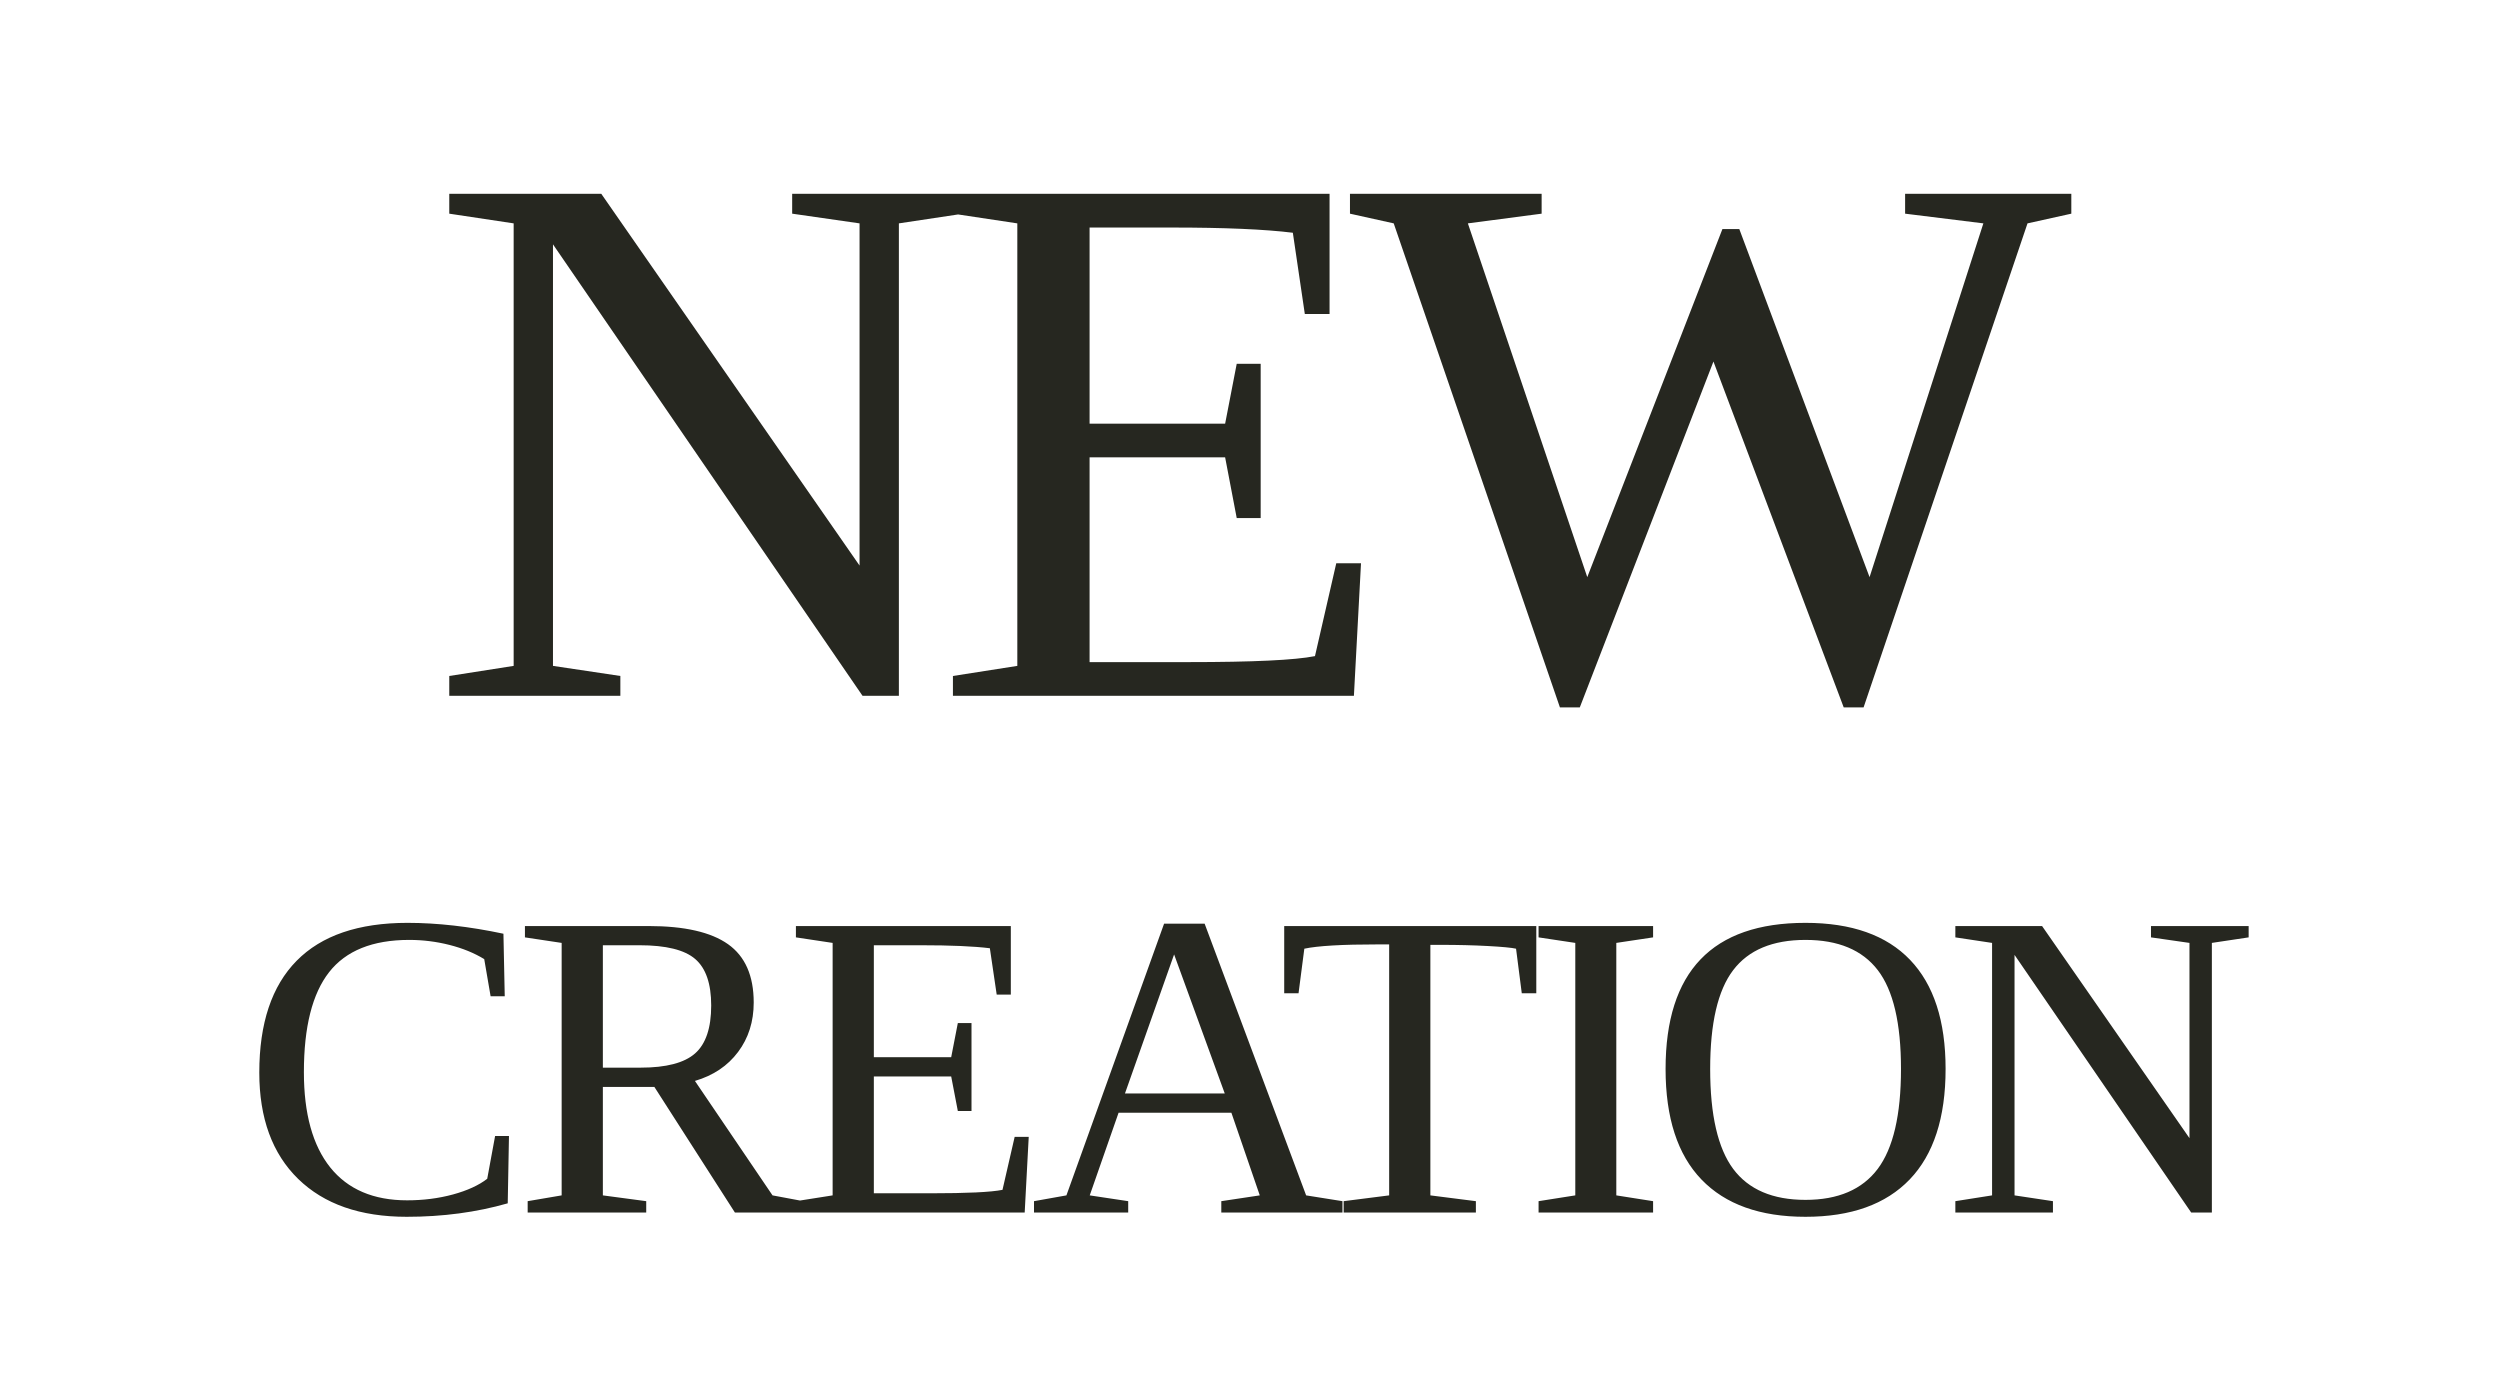
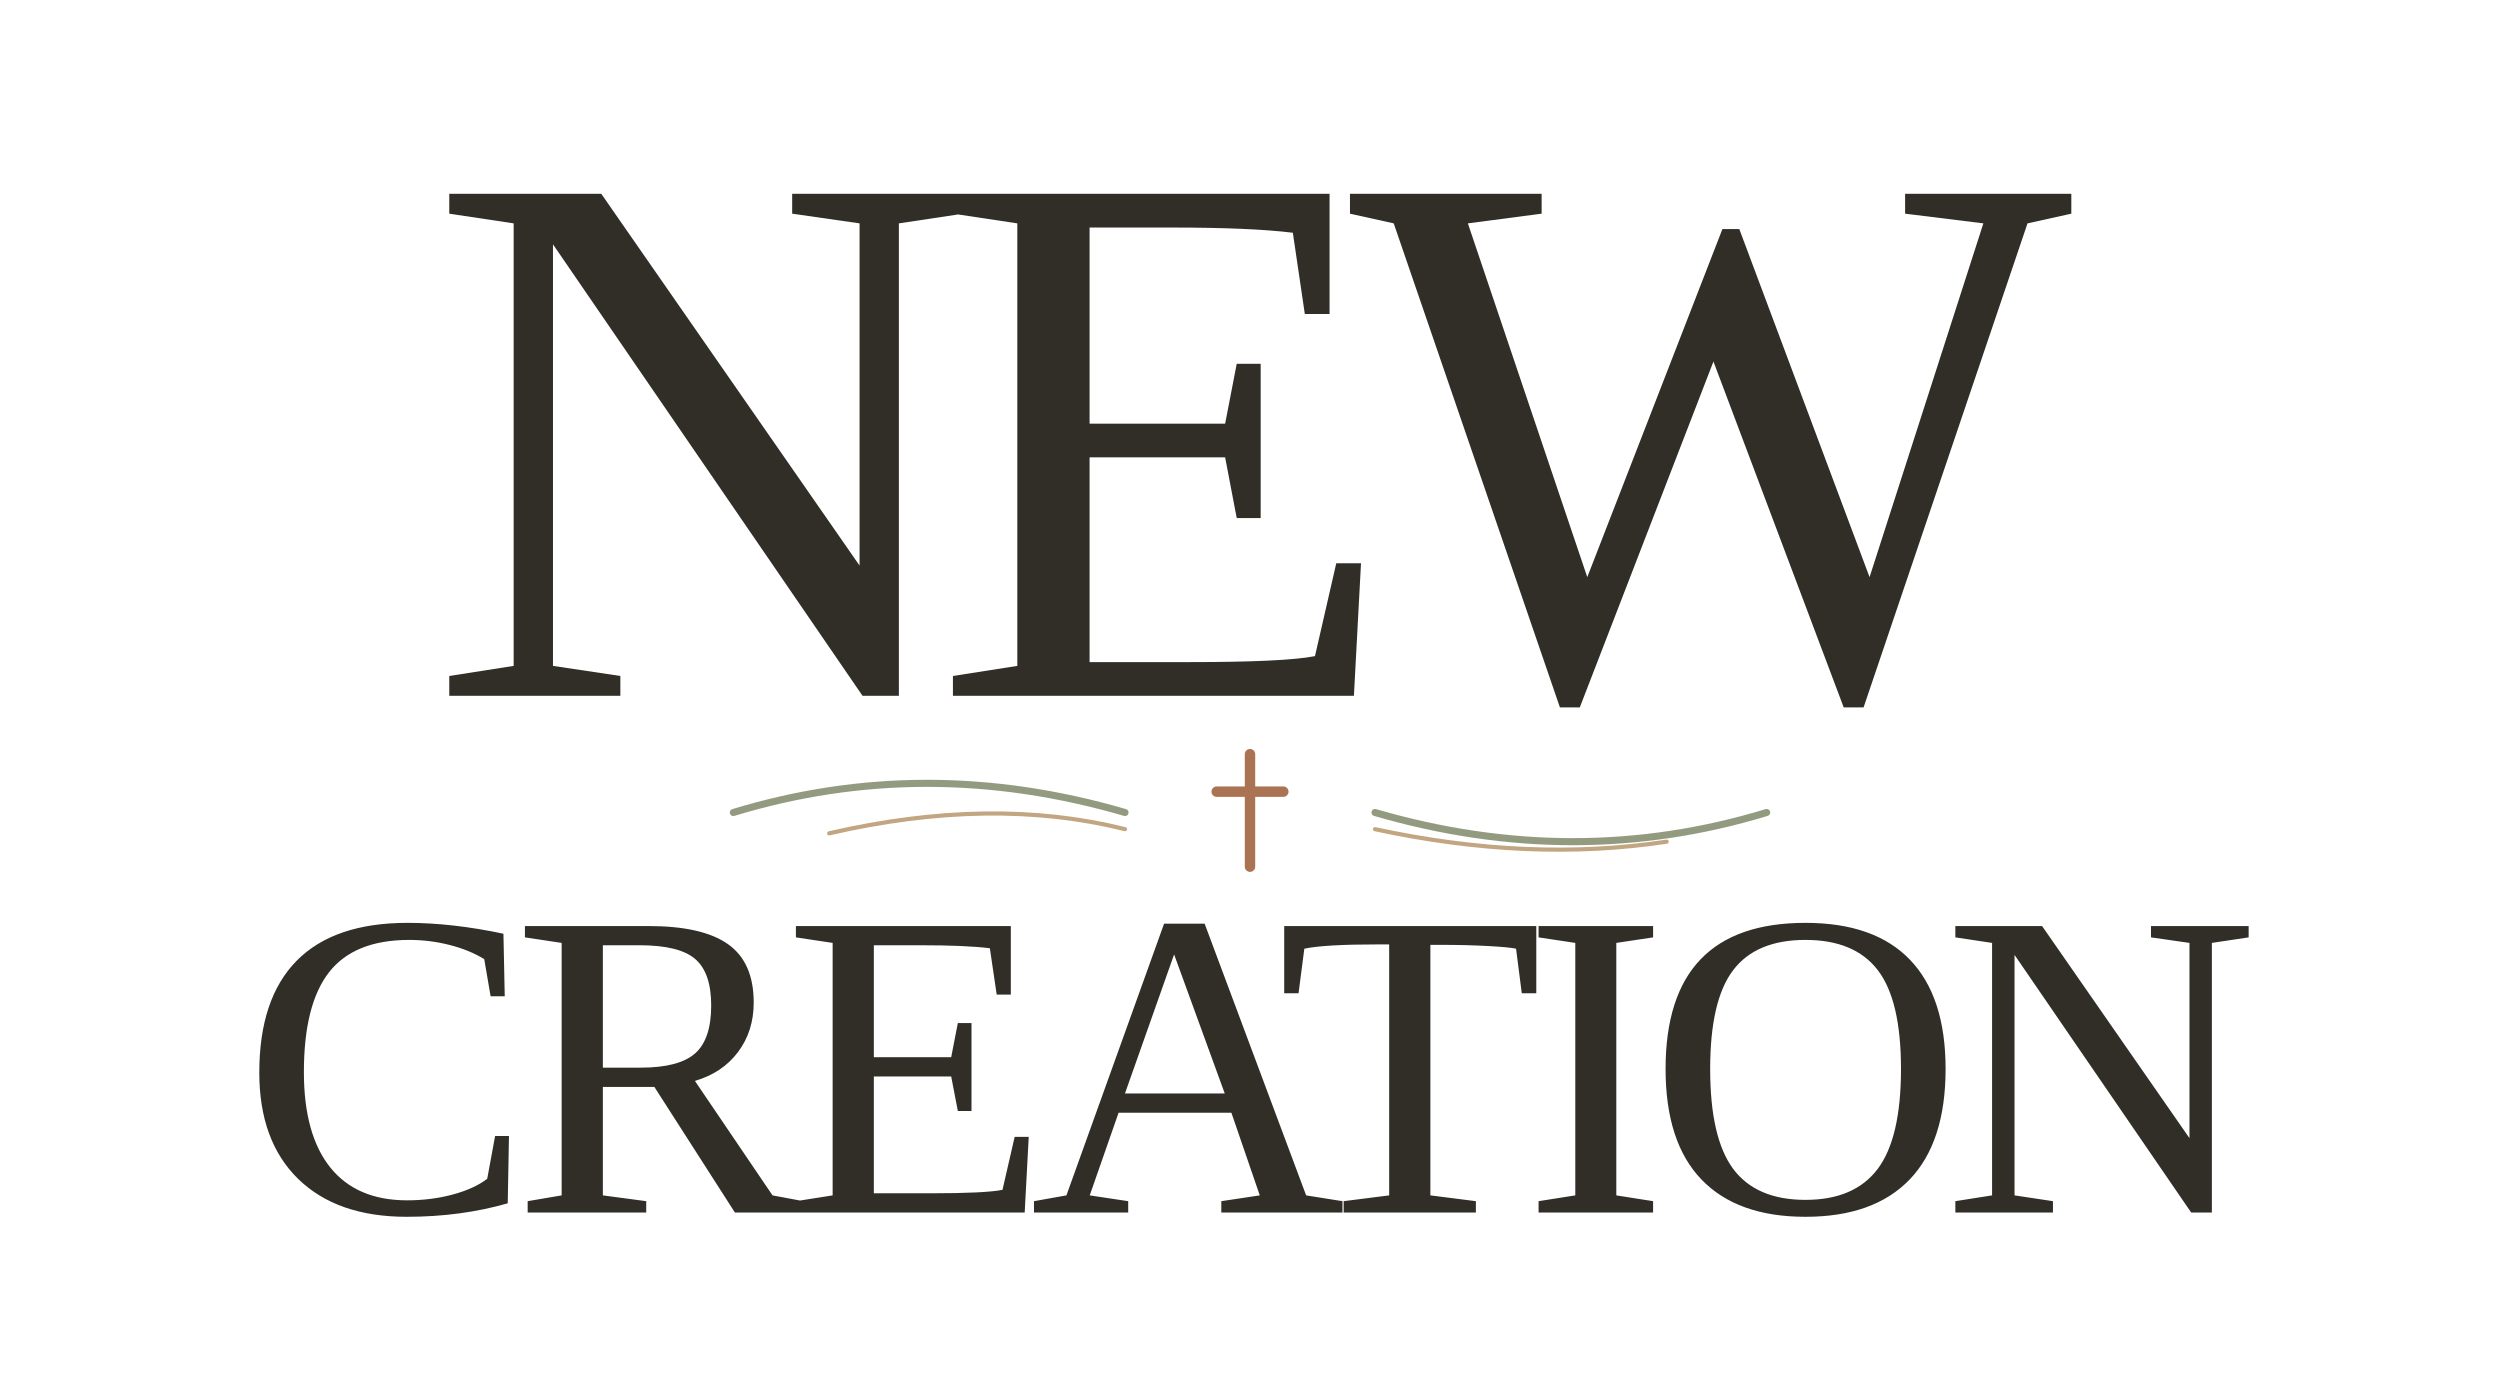
<svg xmlns="http://www.w3.org/2000/svg" viewBox="0 0 600 330" role="img" aria-label="New Creation">
-   <g fill="#262720" font-family="Bodoni MT,Didot,Times New Roman,serif" text-anchor="middle" font-weight="400">
+   <g fill="#302e27" font-family="Bodoni MT,Didot,Times New Roman,serif" text-anchor="middle" font-weight="400">
    <text x="300" y="167" font-size="184" letter-spacing="-12">NEW</text>
    <text x="300" y="291" font-size="105" letter-spacing="-5">CREATION</text>
  </g>
+   <g fill="none" stroke-linecap="round">
+     <path d="M176 195 Q222 181 270 195 M330 195 Q378 209 424 195" stroke="#929b7f" stroke-width="1.7" />
+     <path d="M199 200 Q238 191 270 199 M330 199 Q367 207 400 202" stroke="#c2a681" stroke-width="1" />
+     <path d="M300 181V208 M292 190H308" stroke="#aa7353" stroke-width="2.5" />
+   </g>
</svg>
